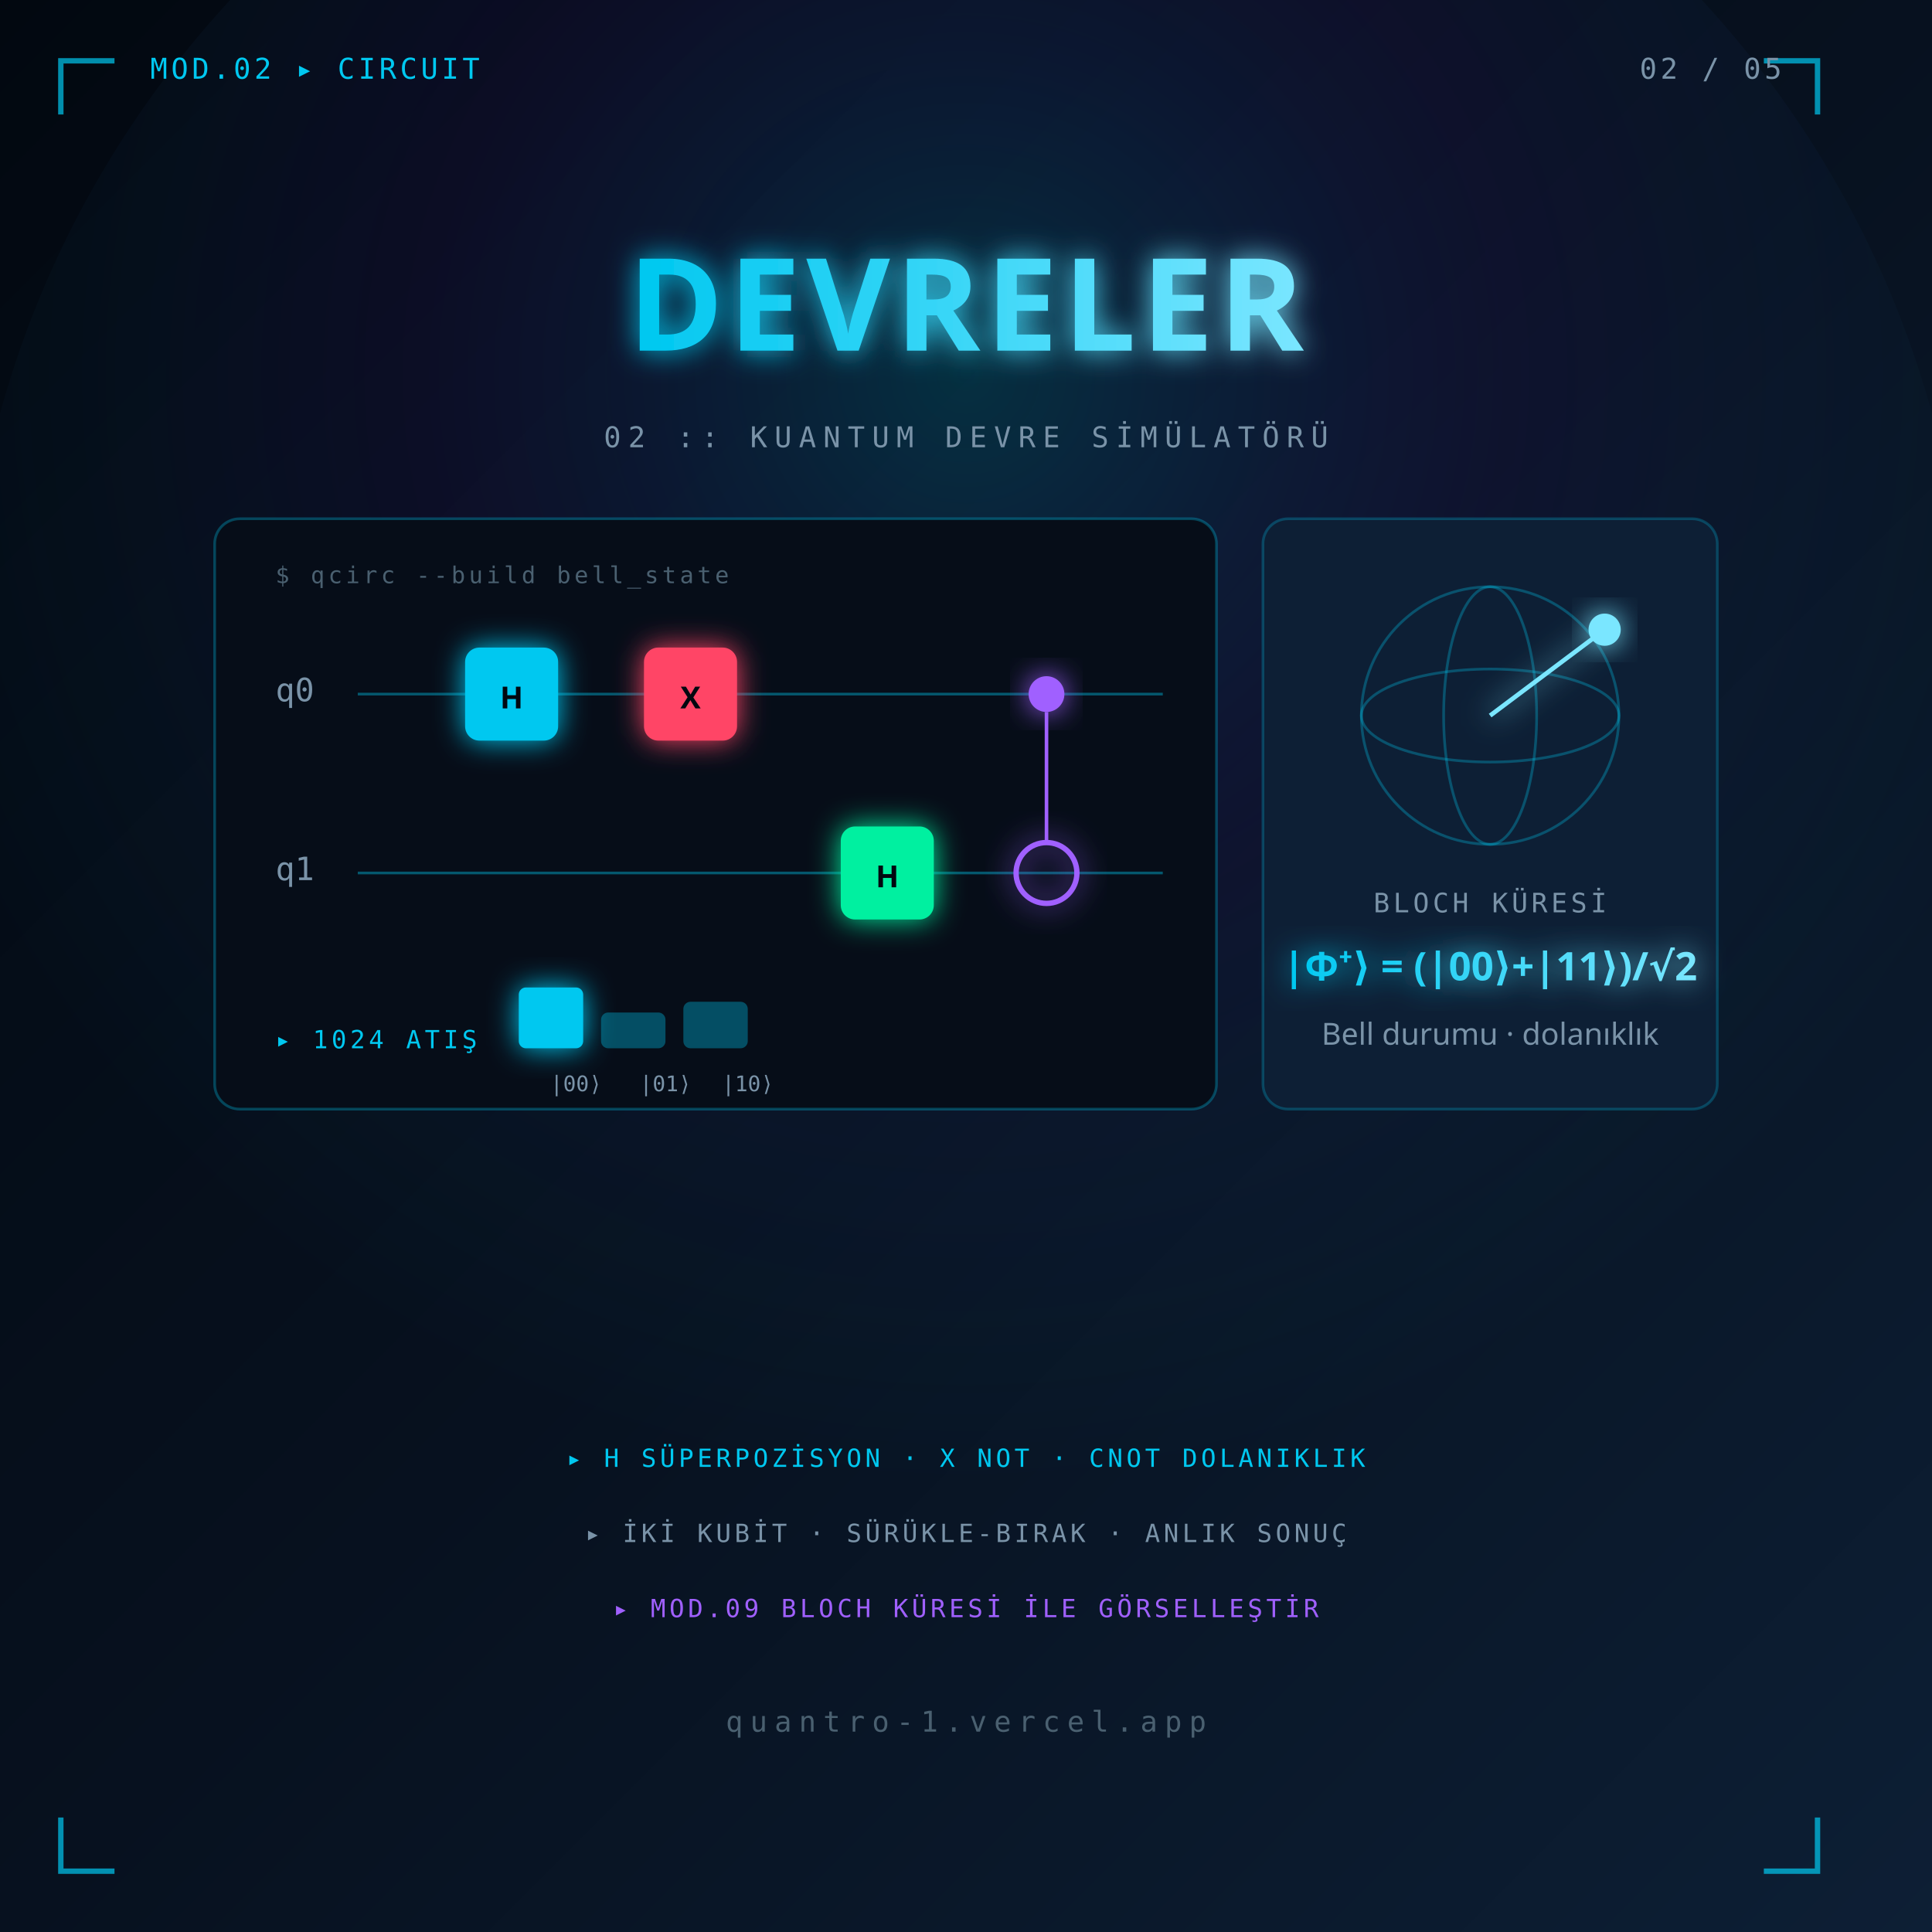
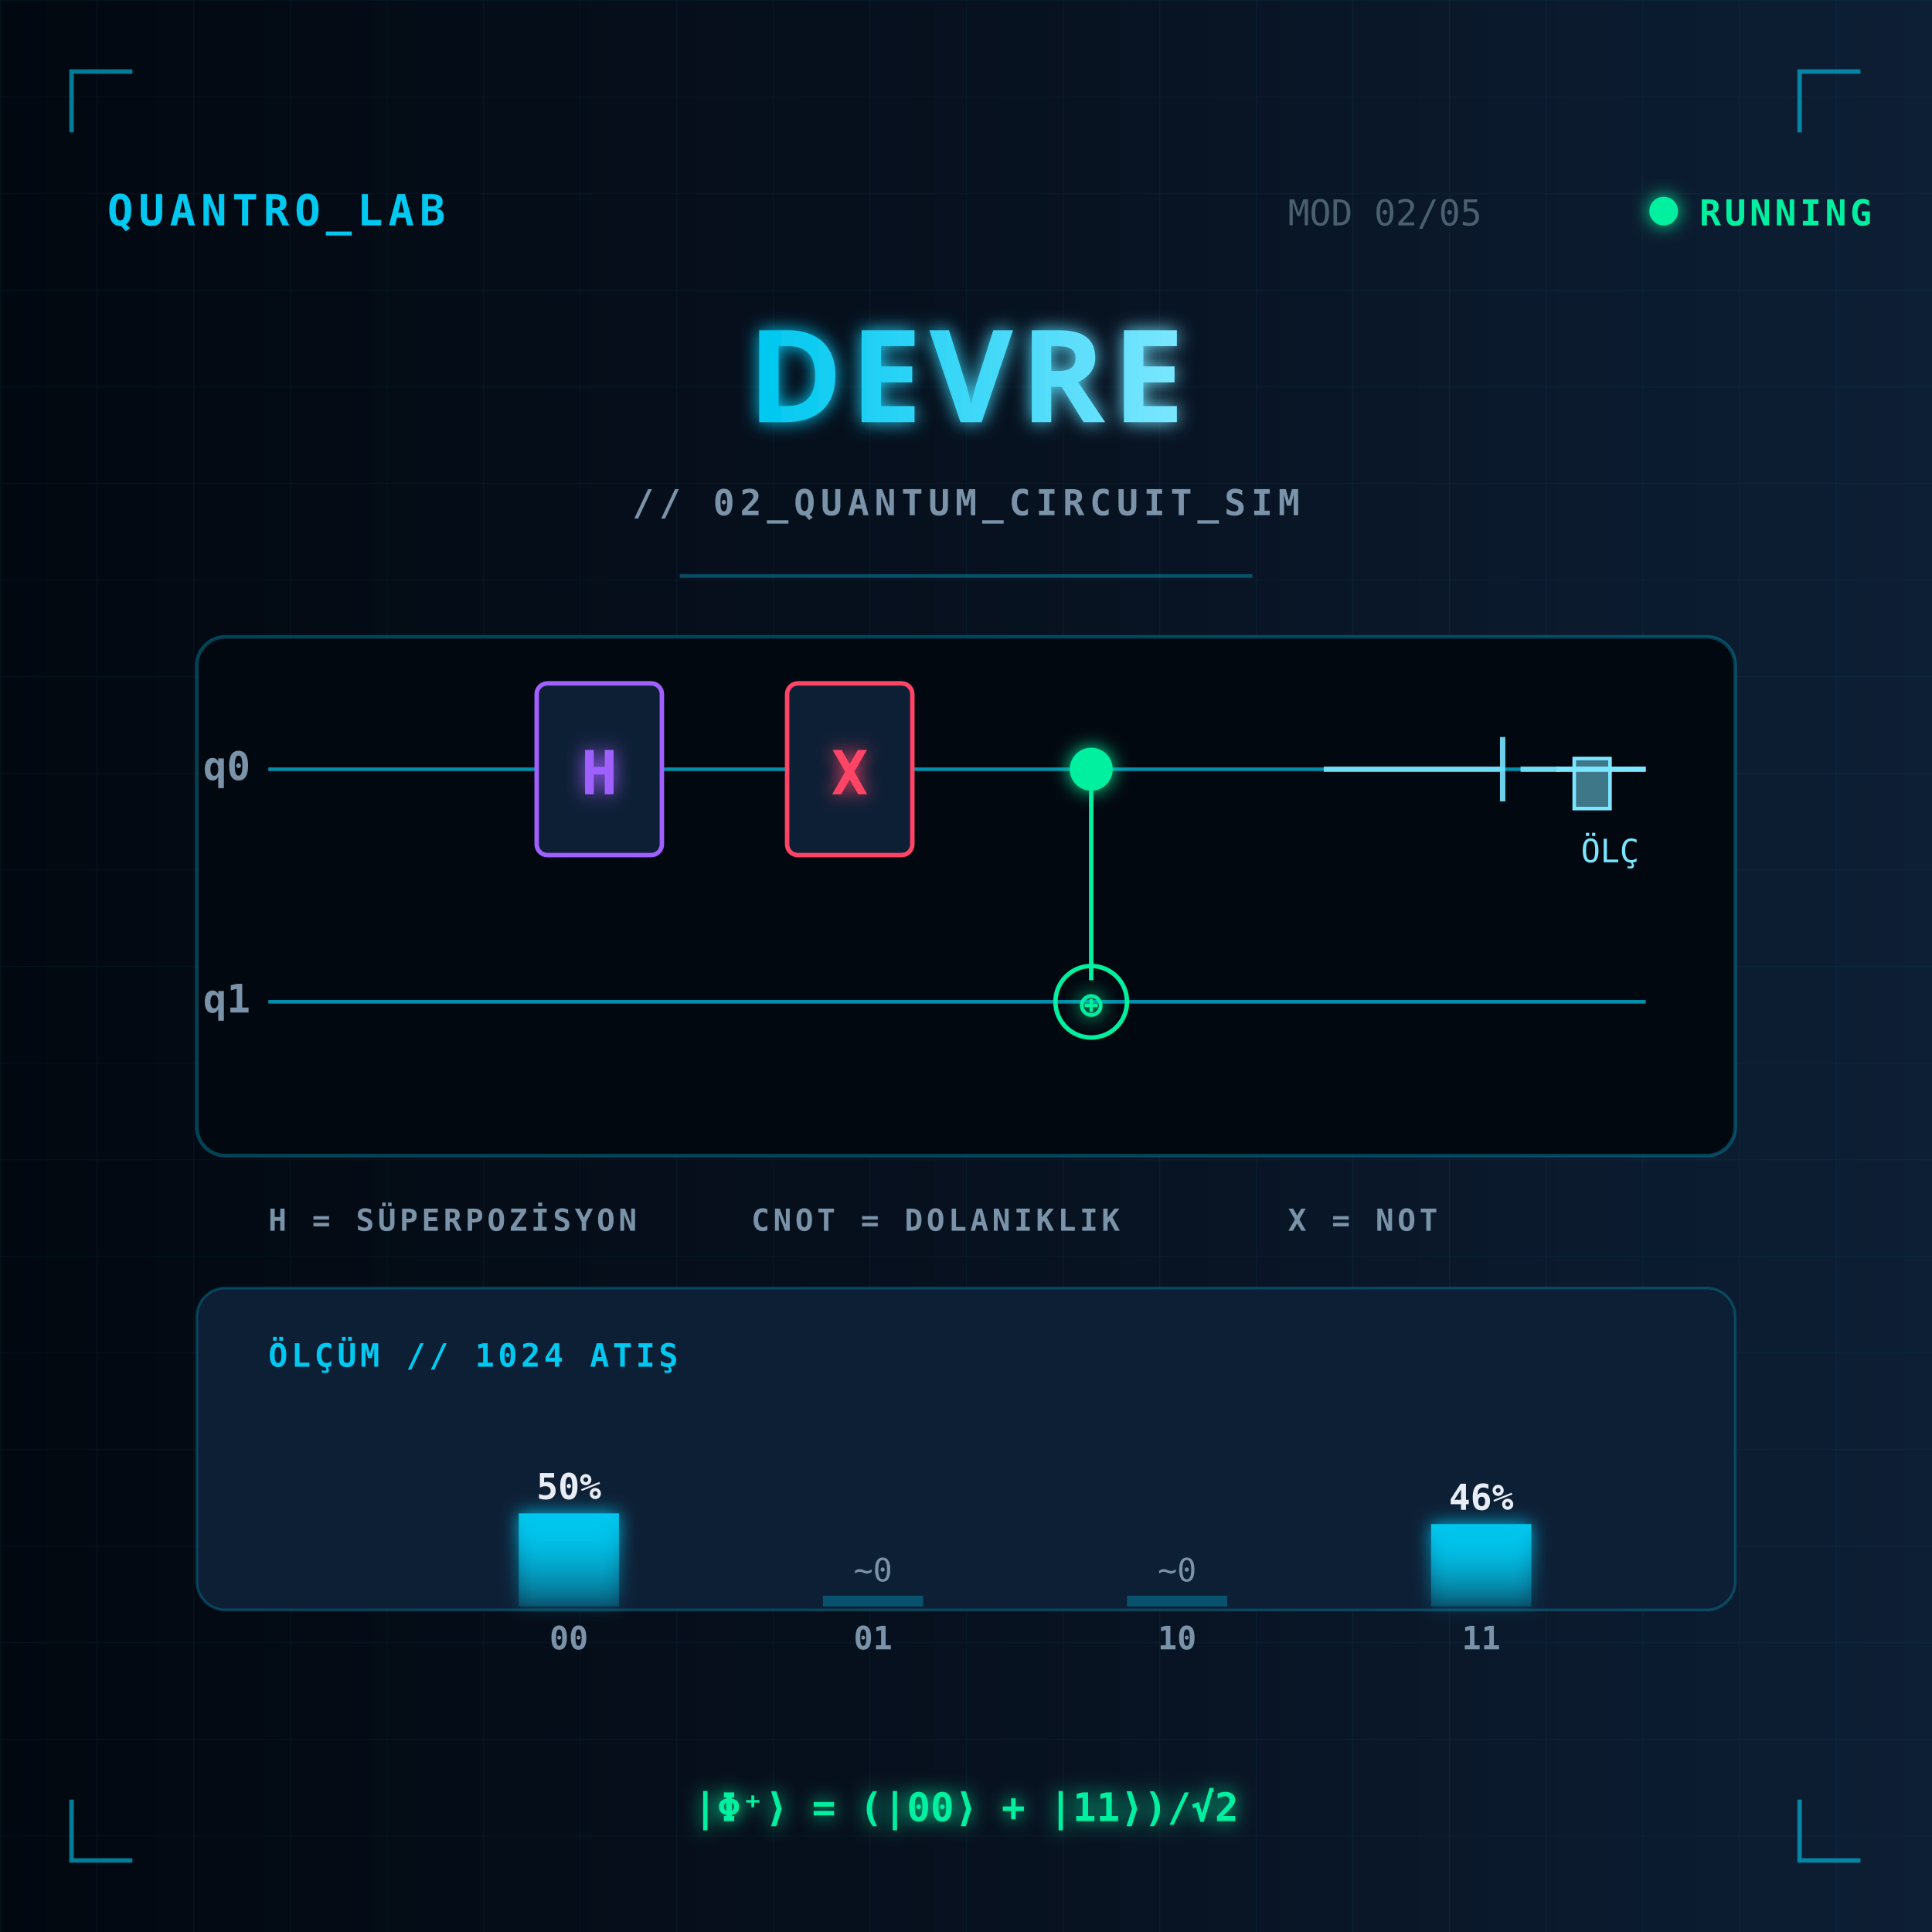
<svg xmlns="http://www.w3.org/2000/svg" width="1080" height="1080" viewBox="0 0 1080 1080">
  <defs>
-     <linearGradient id="bg" x1="0" y1="0" x2="1" y2="1">
+     <linearGradient id="bg" x1="0" y1="0" x2="1" y2="0">
      <stop offset="0" stop-color="#020810" />
      <stop offset="0.5" stop-color="#07111f" />
      <stop offset="1" stop-color="#0d1f35" />
    </linearGradient>
-     <radialGradient id="neb" cx="0.5" cy="0.35" r="0.55">
-       <stop offset="0" stop-color="#00c8f0" stop-opacity="0.18" />
-       <stop offset="0.5" stop-color="#6020d0" stop-opacity="0.08" />
-       <stop offset="1" stop-color="#00c8f0" stop-opacity="0" />
-     </radialGradient>
+     <pattern id="grid" width="54" height="54" patternUnits="userSpaceOnUse">
+       <path d="M54 0H0V54" fill="none" stroke="#00c8f0" stroke-opacity="0.05" />
+     </pattern>
    <linearGradient id="cyan" x1="0" y1="0" x2="1" y2="0">
      <stop offset="0" stop-color="#00c8f0" />
      <stop offset="1" stop-color="#7ae6ff" />
    </linearGradient>
-     <filter id="glow" x="-50%" y="-50%" width="200%" height="200%">
-       <feGaussianBlur stdDeviation="8" result="b" />
+     <linearGradient id="bar" x1="0" y1="1" x2="0" y2="0">
+       <stop offset="0" stop-color="#00c8f0" stop-opacity="0.2" />
+       <stop offset="1" stop-color="#00c8f0" />
+     </linearGradient>
+     <filter id="glowC" x="-60%" y="-60%" width="220%" height="220%">
+       <feGaussianBlur stdDeviation="5" result="b" />
      <feMerge>
        <feMergeNode in="b" />
        <feMergeNode in="SourceGraphic" />
      </feMerge>
    </filter>
-     <filter id="soft" x="-80%" y="-80%" width="260%" height="260%">
-       <feGaussianBlur stdDeviation="24" />
+     <filter id="glowG" x="-60%" y="-60%" width="220%" height="220%">
+       <feGaussianBlur stdDeviation="5" result="b" />
+       <feMerge>
+         <feMergeNode in="b" />
+         <feMergeNode in="SourceGraphic" />
+       </feMerge>
+     </filter>
+     <filter id="glowP" x="-60%" y="-60%" width="220%" height="220%">
+       <feGaussianBlur stdDeviation="5" result="b" />
+       <feMerge>
+         <feMergeNode in="b" />
+         <feMergeNode in="SourceGraphic" />
+       </feMerge>
    </filter>
  </defs>
  <rect width="1080" height="1080" fill="url(#bg)" />
-   <circle cx="540" cy="380" r="560" fill="url(#neb)" />
-   <g stroke="#00c8f0" stroke-opacity="0.7" stroke-width="3" fill="none">
-     <path d="M34,64 V34 H64" />
-     <path d="M1016,64 V34 H986" />
-     <path d="M34,1016 V1046 H64" />
-     <path d="M1016,1016 V1046 H986" />
+   <rect width="1080" height="1080" fill="url(#grid)" />
+   <g stroke="#00c8f0" stroke-opacity="0.6" stroke-width="2.5" fill="none">
+     <path d="M40,74 V40 H74" />
+     <path d="M1006,74 V40 H1040" />
+     <path d="M40,1006 V1040 H74" />
+     <path d="M1006,1006 V1040 H1040" />
  </g>
-   <text x="84" y="44" font-family="'DejaVu Sans Mono',monospace" font-size="16" fill="#00c8f0" letter-spacing="2">MOD.02 ▸ CIRCUIT</text>
-   <text x="996" y="44" text-anchor="end" font-family="'DejaVu Sans Mono',monospace" font-size="16" fill="#7a93a8" letter-spacing="2">02 / 05</text>
-   <text x="540" y="196" text-anchor="middle" font-family="'Space Grotesk',sans-serif" font-weight="800" font-size="72" letter-spacing="3" fill="url(#cyan)" filter="url(#glow)">DEVRELER</text>
-   <text x="540" y="250" text-anchor="middle" font-family="'DejaVu Sans Mono',monospace" font-size="16" letter-spacing="4" fill="#7a93a8">02 :: KUANTUM DEVRE SİMÜLATÖRÜ</text>
-   <rect x="120" y="290" width="560" height="330" rx="14" fill="#060d18" stroke="#00c8f0" stroke-opacity="0.3" stroke-width="1.5" />
-   <text x="154" y="326" font-family="'DejaVu Sans Mono',monospace" font-size="13" letter-spacing="2" fill="#4a6070">$ qcirc --build bell_state</text>
+   <text x="60" y="126" font-family="'JetBrains Mono',monospace" font-weight="700" font-size="24" letter-spacing="3" fill="#00c8f0">QUANTRO_LAB</text>
+   <circle cx="930" cy="118" r="8" fill="#00f0a0" filter="url(#glowG)" />
+   <text x="950" y="126" font-family="'JetBrains Mono',monospace" font-weight="700" font-size="20" letter-spacing="2" fill="#00f0a0">RUNNING</text>
+   <text x="720" y="126" font-family="'JetBrains Mono',monospace" font-size="20" fill="#4a6070">MOD 02/05</text>
+   <text x="540" y="236" text-anchor="middle" font-family="'Space Grotesk',sans-serif" font-weight="800" font-size="72" letter-spacing="4" fill="url(#cyan)" filter="url(#glowC)">DEVRE</text>
+   <text x="540" y="288" text-anchor="middle" font-family="'JetBrains Mono',monospace" font-weight="700" font-size="20" letter-spacing="3" fill="#7a93a8">// 02_QUANTUM_CIRCUIT_SIM</text>
+   <line x1="380" y1="322" x2="700" y2="322" stroke="#00c8f0" stroke-opacity="0.35" stroke-width="2" />
+   <rect x="110" y="356" width="860" height="290" rx="16" fill="#020810" stroke="#00c8f0" stroke-opacity="0.3" stroke-width="2" />
+   <line x1="150" y1="430" x2="920" y2="430" stroke="#00c8f0" stroke-opacity="0.7" stroke-width="2" />
+   <line x1="150" y1="560" x2="920" y2="560" stroke="#00c8f0" stroke-opacity="0.7" stroke-width="2" />
+   <text x="140" y="436" font-family="'JetBrains Mono',monospace" font-weight="700" font-size="22" fill="#7a93a8" text-anchor="end">q0</text>
+   <text x="140" y="566" font-family="'JetBrains Mono',monospace" font-weight="700" font-size="22" fill="#7a93a8" text-anchor="end">q1</text>
+   <rect x="300" y="382" width="70" height="96" rx="6" fill="#0d1f35" stroke="#a060ff" stroke-width="2.5" />
+   <text x="335" y="444" text-anchor="middle" font-family="'JetBrains Mono',monospace" font-weight="700" font-size="34" fill="#a060ff" filter="url(#glowP)">H</text>
+   <rect x="440" y="382" width="70" height="96" rx="6" fill="#0d1f35" stroke="#ff4466" stroke-width="2.5" />
+   <text x="475" y="444" text-anchor="middle" font-family="'JetBrains Mono',monospace" font-weight="700" font-size="34" fill="#ff4466" filter="url(#glowC)">X</text>
+   <circle cx="610" cy="430" r="12" fill="#00f0a0" filter="url(#glowG)" />
+   <line x1="610" y1="442" x2="610" y2="548" stroke="#00f0a0" stroke-width="2.5" />
+   <circle cx="610" cy="560" r="20" fill="none" stroke="#00f0a0" stroke-width="2.5" />
+   <text x="610" y="569" text-anchor="middle" font-family="'JetBrains Mono',monospace" font-weight="700" font-size="22" fill="#00f0a0" filter="url(#glowG)">⊕</text>
+   <g stroke="#7ae6ff" stroke-width="3" fill="none" opacity="0.9">
+     <path d="M740,430 L840,430" />
+     <path d="M840,412 L840,448 M850,430 H872" />
+   </g>
+   <line x1="870" y1="430" x2="920" y2="430" stroke="#7ae6ff" stroke-width="3" />
+   <path d="M880,424 L900,424 L900,452 L880,452 Z" fill="#7ae6ff" fill-opacity="0.5" stroke="#7ae6ff" stroke-width="2" />
+   <text x="900" y="482" text-anchor="middle" font-family="'JetBrains Mono',monospace" font-size="18" fill="#7ae6ff">ÖLÇ</text>
+   <text x="150" y="688" font-family="'JetBrains Mono',monospace" font-weight="700" font-size="17" letter-spacing="2" fill="#7a93a8">H = SÜPERPOZİSYON</text>
+   <text x="420" y="688" font-family="'JetBrains Mono',monospace" font-weight="700" font-size="17" letter-spacing="2" fill="#7a93a8">CNOT = DOLANIKLIK</text>
+   <text x="720" y="688" font-family="'JetBrains Mono',monospace" font-weight="700" font-size="17" letter-spacing="2" fill="#7a93a8">X = NOT</text>
+   <rect x="110" y="720" width="860" height="180" rx="16" fill="#0d1f35" stroke="#00c8f0" stroke-opacity="0.25" stroke-width="1.5" />
+   <text x="150" y="764" font-family="'JetBrains Mono',monospace" font-weight="700" font-size="18" letter-spacing="2" fill="#00c8f0">ÖLÇÜM // 1024 ATIŞ</text>
  <g>
-     <text x="154" y="392" font-family="'DejaVu Sans Mono',monospace" font-size="18" fill="#7a93a8">q0</text>
-     <line x1="200" y1="388" x2="650" y2="388" stroke="rgba(0,200,240,0.4)" stroke-width="1.5" />
-     <text x="154" y="492" font-family="'DejaVu Sans Mono',monospace" font-size="18" fill="#7a93a8">q1</text>
-     <line x1="200" y1="488" x2="650" y2="488" stroke="rgba(0,200,240,0.4)" stroke-width="1.5" />
-     <g font-family="'Space Grotesk',sans-serif" font-weight="700" font-size="17" fill="#020810" text-anchor="middle">
-       <rect x="260" y="362" width="52" height="52" rx="8" fill="#00c8f0" filter="url(#glow)" />
-       <text x="286" y="396">H</text>
-       <rect x="360" y="362" width="52" height="52" rx="8" fill="#ff4466" filter="url(#glow)" />
-       <text x="386" y="396">X</text>
-       <rect x="470" y="462" width="52" height="52" rx="8" fill="#00f0a0" filter="url(#glow)" />
-       <text x="496" y="496">H</text>
-       <circle cx="585" cy="388" r="10" fill="#a060ff" filter="url(#glow)" />
-       <circle cx="585" cy="488" r="17" fill="none" stroke="#a060ff" stroke-width="3" filter="url(#glow)" />
-     </g>
-     <line x1="585" y1="398" x2="585" y2="471" stroke="#a060ff" stroke-width="2" />
+     <rect x="290" y="846" width="56" height="52" fill="url(#bar)" filter="url(#glowC)" />
+     <text x="318" y="838" text-anchor="middle" font-family="'JetBrains Mono',monospace" font-weight="700" font-size="20" fill="#e8edf5">50%</text>
+     <text x="318" y="922" text-anchor="middle" font-family="'JetBrains Mono',monospace" font-weight="700" font-size="18" fill="#7a93a8">00</text>
+     <rect x="460" y="892" width="56" height="6" fill="#00c8f0" fill-opacity="0.3" />
+     <text x="488" y="884" text-anchor="middle" font-family="'JetBrains Mono',monospace" font-size="18" fill="#7a93a8">~0</text>
+     <text x="488" y="922" text-anchor="middle" font-family="'JetBrains Mono',monospace" font-weight="700" font-size="18" fill="#7a93a8">01</text>
+     <rect x="630" y="892" width="56" height="6" fill="#00c8f0" fill-opacity="0.3" />
+     <text x="658" y="884" text-anchor="middle" font-family="'JetBrains Mono',monospace" font-size="18" fill="#7a93a8">~0</text>
+     <text x="658" y="922" text-anchor="middle" font-family="'JetBrains Mono',monospace" font-weight="700" font-size="18" fill="#7a93a8">10</text>
+     <rect x="800" y="852" width="56" height="46" fill="url(#bar)" filter="url(#glowC)" />
+     <text x="828" y="844" text-anchor="middle" font-family="'JetBrains Mono',monospace" font-weight="700" font-size="20" fill="#e8edf5">46%</text>
+     <text x="828" y="922" text-anchor="middle" font-family="'JetBrains Mono',monospace" font-weight="700" font-size="18" fill="#7a93a8">11</text>
  </g>
-   <text x="154" y="586" font-family="'DejaVu Sans Mono',monospace" font-size="14" letter-spacing="2" fill="#00c8f0">▸ 1024 ATIŞ</text>
-   <g>
-     <rect x="290" y="552" width="36" height="34" rx="4" fill="#00c8f0" filter="url(#glow)" />
-     <rect x="336" y="566" width="36" height="20" rx="4" fill="#00c8f0" fill-opacity="0.35" />
-     <rect x="382" y="560" width="36" height="26" rx="4" fill="#00c8f0" fill-opacity="0.35" />
-     <text x="322" y="610" font-family="'DejaVu Sans Mono',monospace" font-size="12" fill="#7a93a8" text-anchor="middle">|00⟩</text>
-     <text x="372" y="610" font-family="'DejaVu Sans Mono',monospace" font-size="12" fill="#7a93a8" text-anchor="middle">|01⟩</text>
-     <text x="418" y="610" font-family="'DejaVu Sans Mono',monospace" font-size="12" fill="#7a93a8" text-anchor="middle">|10⟩</text>
-   </g>
-   <rect x="706" y="290" width="254" height="330" rx="14" fill="#0d1f35" stroke="#00c8f0" stroke-opacity="0.25" stroke-width="1.5" />
-   <circle cx="833" cy="400" r="72" fill="none" stroke="rgba(0,200,240,0.3)" stroke-width="1.5" />
-   <ellipse cx="833" cy="400" rx="72" ry="26" fill="none" stroke="rgba(0,200,240,0.3)" stroke-width="1.5" />
-   <ellipse cx="833" cy="400" rx="26" ry="72" fill="none" stroke="rgba(0,200,240,0.3)" stroke-width="1.5" />
-   <line x1="833" y1="400" x2="897" y2="352" stroke="#7ae6ff" stroke-width="2.5" filter="url(#glow)" />
-   <circle cx="897" cy="352" r="9" fill="#7ae6ff" filter="url(#glow)" />
-   <text x="833" y="510" font-family="'DejaVu Sans Mono',monospace" font-size="15" letter-spacing="2" fill="#7a93a8" text-anchor="middle">BLOCH KÜRESİ</text>
-   <text x="833" y="548" font-family="'Space Grotesk',sans-serif" font-weight="700" font-size="22" fill="url(#cyan)" text-anchor="middle" filter="url(#glow)">|Φ⁺⟩ = (|00⟩+|11⟩)/√2</text>
-   <text x="833" y="584" font-family="'Space Grotesk',sans-serif" font-weight="400" font-size="17" fill="#7a93a8" text-anchor="middle">Bell durumu · dolanıklık</text>
-   <text x="540" y="820" text-anchor="middle" font-family="'DejaVu Sans Mono',monospace" font-size="14" letter-spacing="2" fill="#00c8f0">▸ H SÜPERPOZİSYON · X NOT · CNOT DOLANIKLIK</text>
-   <text x="540" y="862" text-anchor="middle" font-family="'DejaVu Sans Mono',monospace" font-size="14" letter-spacing="2" fill="#7a93a8">▸ İKİ KUBİT · SÜRÜKLE-BIRAK · ANLIK SONUÇ</text>
-   <text x="540" y="904" text-anchor="middle" font-family="'DejaVu Sans Mono',monospace" font-size="14" letter-spacing="2" fill="#a060ff">▸ MOD.09 BLOCH KÜRESİ İLE GÖRSELLEŞTİR</text>
-   <text x="540" y="968" text-anchor="middle" font-family="'DejaVu Sans Mono',monospace" font-size="16" letter-spacing="4" fill="#4a6070">quantro-1.vercel.app</text>
+   <text x="540" y="1018" text-anchor="middle" font-family="'JetBrains Mono',monospace" font-weight="700" font-size="22" fill="#00f0a0" filter="url(#glowG)">|Φ⁺⟩ = (|00⟩ + |11⟩)/√2</text>
</svg>
